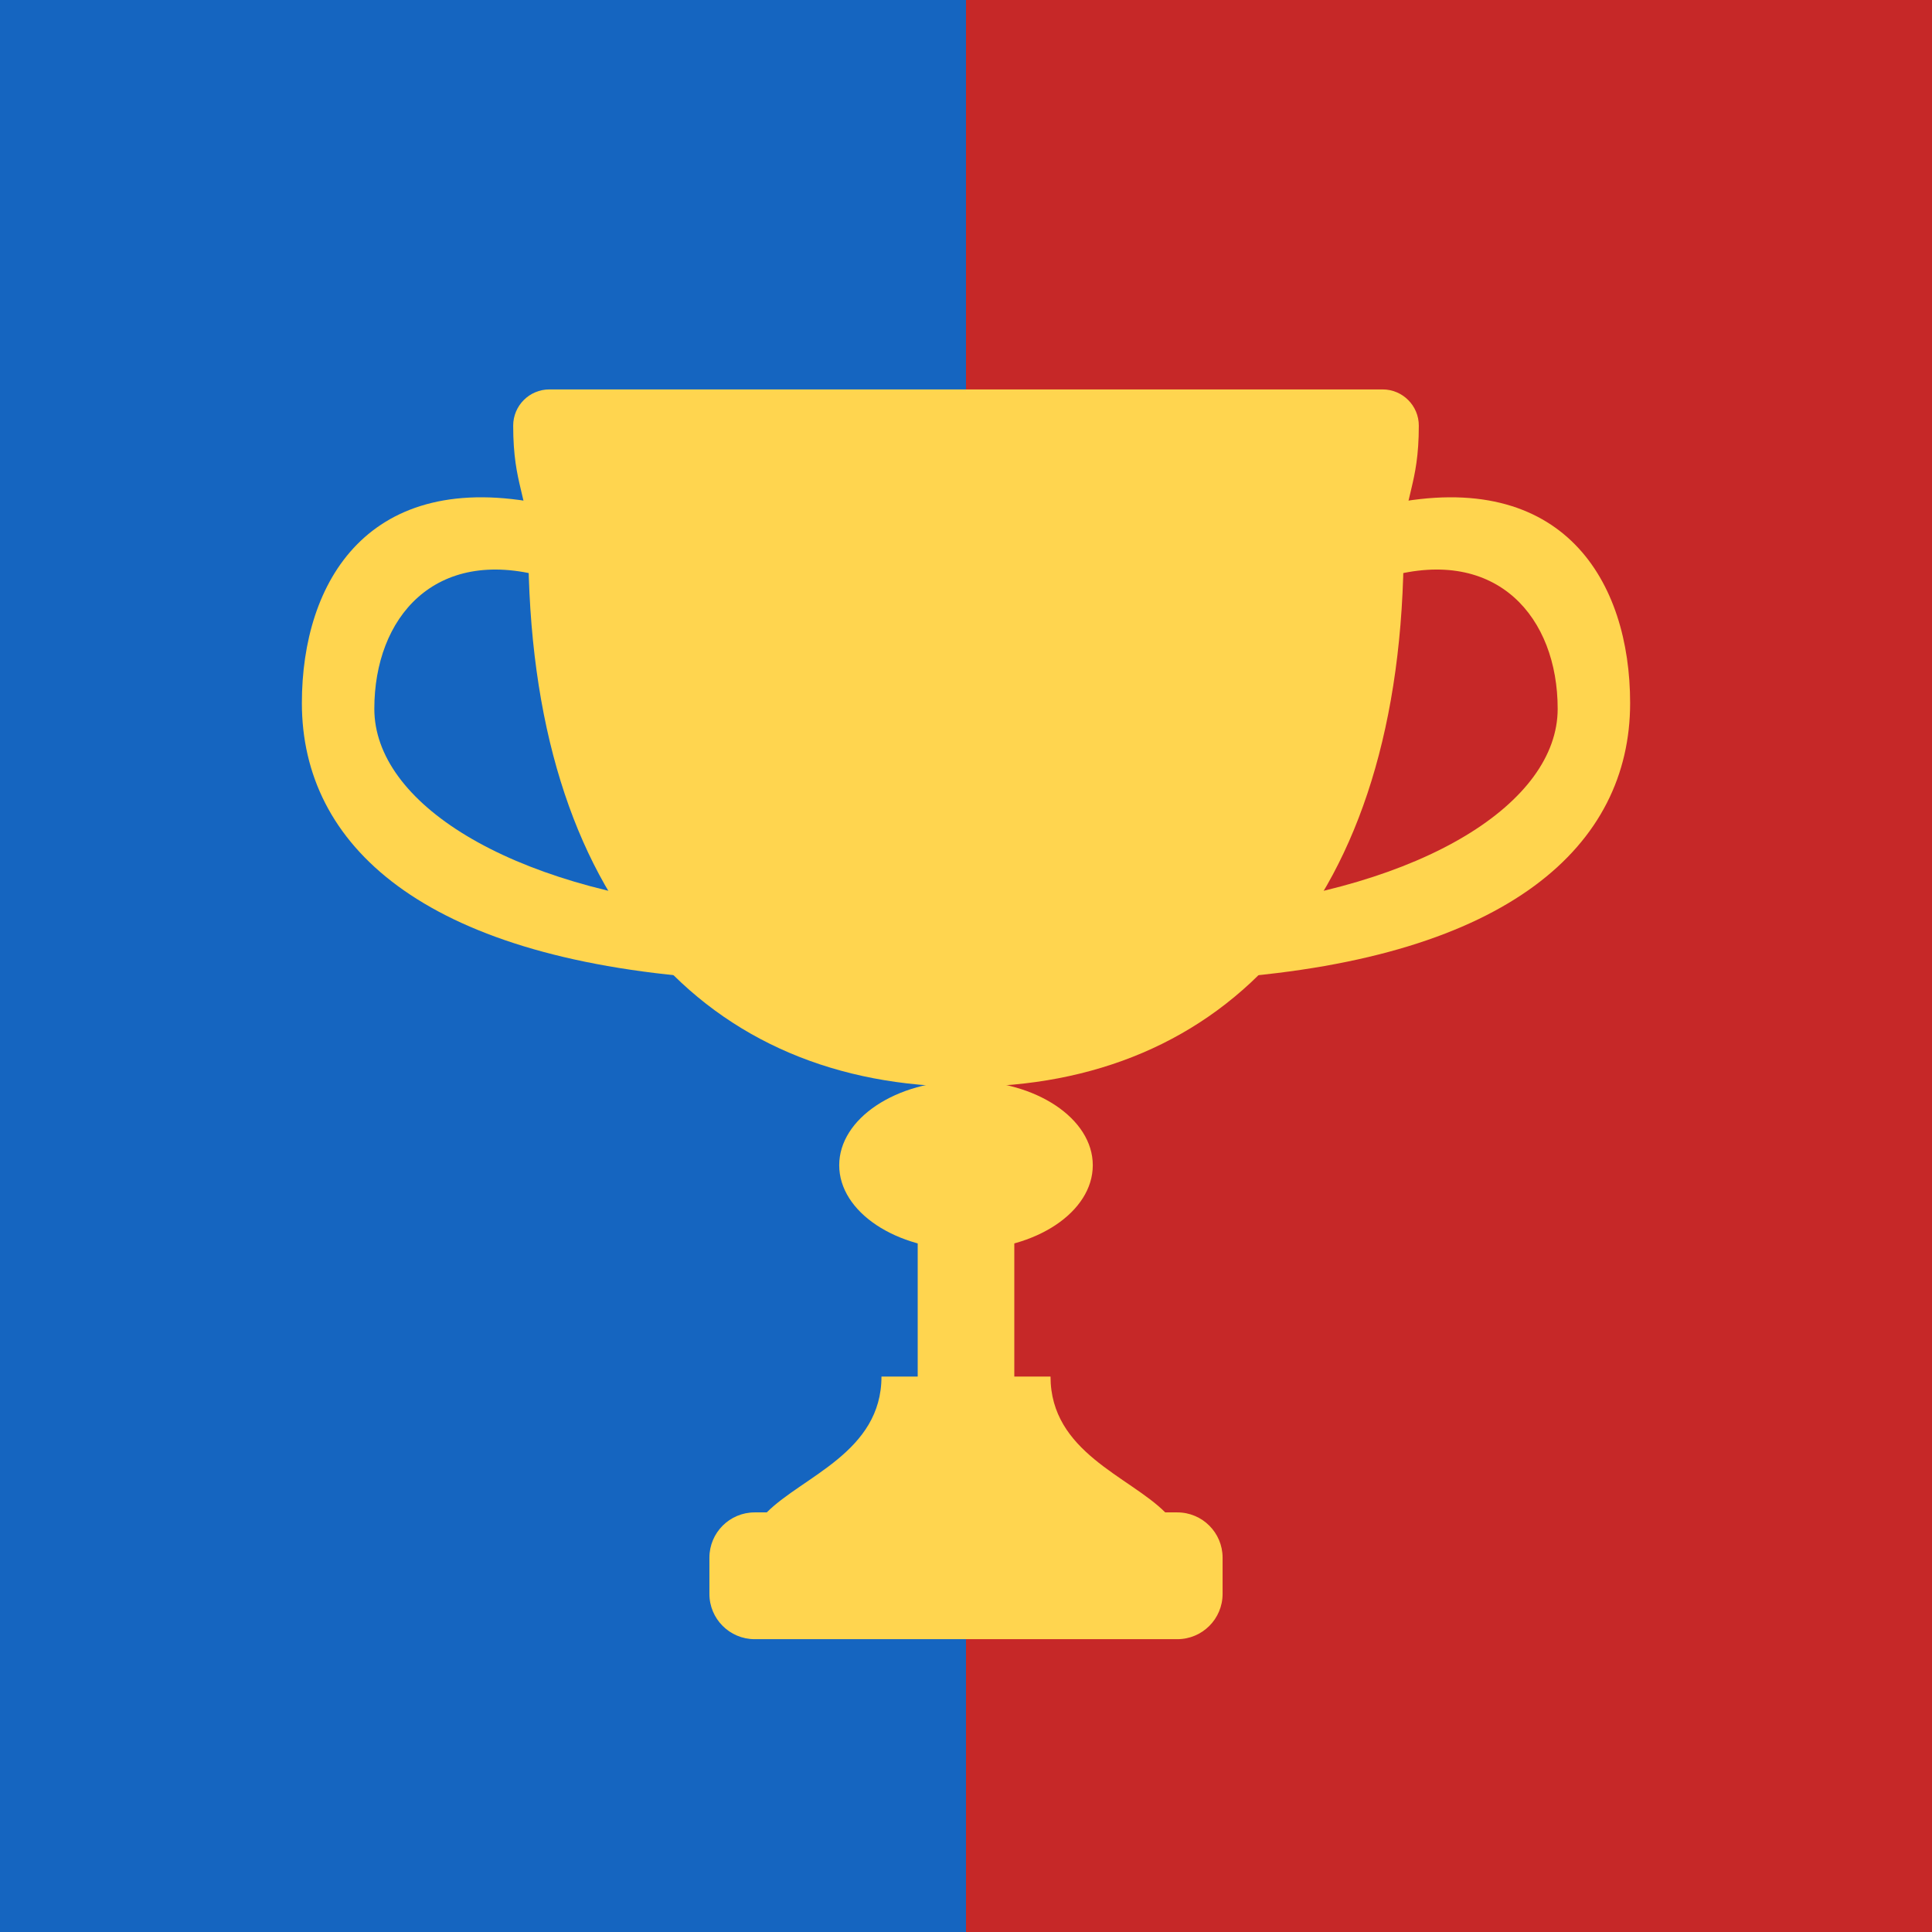
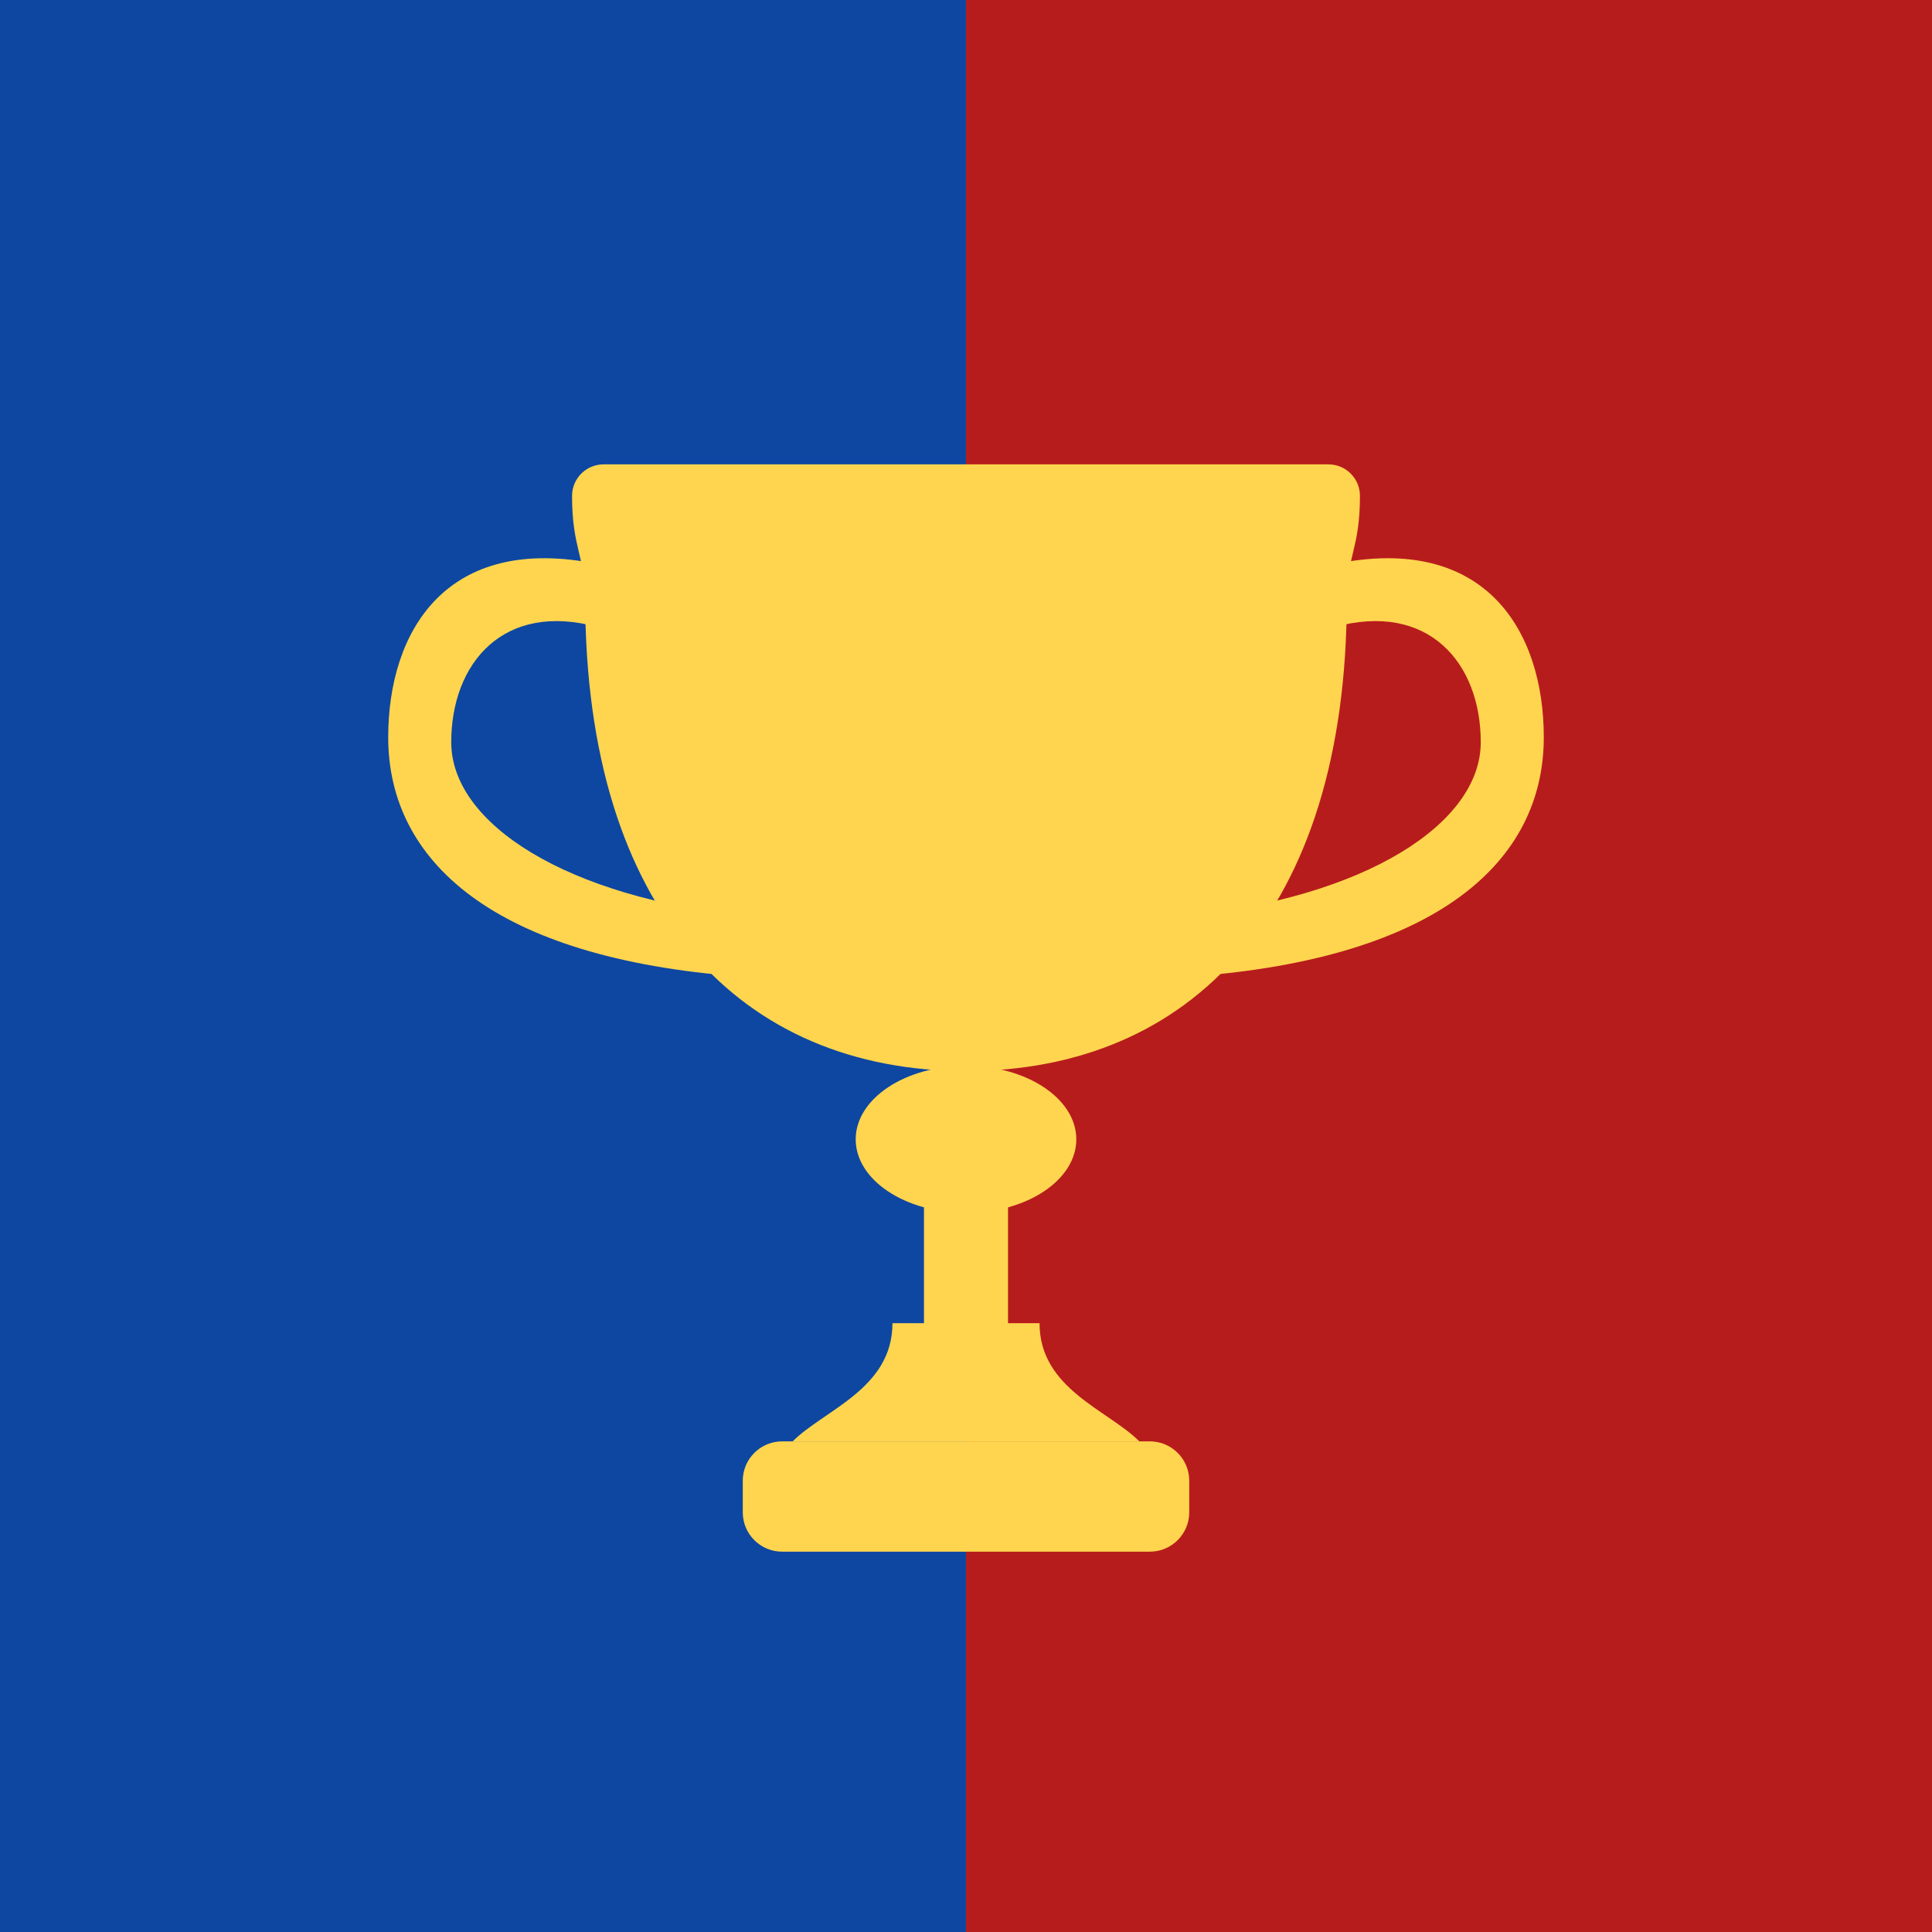
<svg xmlns="http://www.w3.org/2000/svg" viewBox="0 0 64 64" width="64" height="64">
-   <rect width="32" height="64" fill="#1565c0" />
-   <rect x="32" width="32" height="64" fill="#c62828" />
+   <rect width="32" height="64" fill="#0d47a1" />
+   <rect x="32" width="32" height="64" fill="#b71c1c" />
  <g fill="#ffd54f">
-     <path d="M18 16.70 C12.20 15.50 10 19.27 10 23.29 C10 28 14 31.70 23.40 32.40 L23.70 30.10 C16.80 29.40 12.40 26.58 12.40 23.48 C12.40 20.46 14.40 18.10 18 19.10 Z" />
-     <g transform="translate(64,0) scale(-1,1)">
+     <g transform="translate(32,32) scale(0.87) translate(-32,-32)">
      <path d="M18 16.70 C12.20 15.50 10 19.27 10 23.29 C10 28 14 31.70 23.40 32.40 L23.70 30.10 C16.80 29.40 12.40 26.58 12.40 23.48 C12.40 20.46 14.40 18.10 18 19.10 Z" />
+       <g transform="translate(64,0) scale(-1,1)">
+         <path d="M18 16.70 C12.20 15.50 10 19.27 10 23.29 C10 28 14 31.70 23.40 32.40 L23.70 30.10 C16.80 29.40 12.40 26.58 12.40 23.48 C12.40 20.46 14.40 18.10 18 19.10 Z" />
+       </g>
+       <path d="M18.20 12.90 H45.80 A1.20 1.20 0 0 1 47 14.10 C47 16.10 46.50 16.40 46.50 18 C46.50 30 40.50 36 32 36 C23.50 36 17.50 30 17.50 18 C17.50 16.40 17 16.10 17 14.10 A1.20 1.20 0 0 1 18.20 12.90 Z" />
+       <ellipse cx="32" cy="38.6" rx="4.2" ry="2.8" />
+       <rect x="30.4" y="40" width="3.2" height="6" />
+       <path d="M29.2 45.6 C29.2 48.1 26.6 48.9 25.4 50.1 H38.6 C37.4 48.9 34.8 48.1 34.8 45.6 Z" />
+       <rect x="23.5" y="50.1" width="17" height="4.2" rx="1.5" />
    </g>
-     <path d="M18.20 12.90 H45.80 A1.20 1.20 0 0 1 47 14.10 C47 16.10 46.50 16.40 46.50 18 C46.50 30 40.50 36 32 36 C23.50 36 17.50 30 17.50 18 C17.50 16.40 17 16.10 17 14.10 A1.20 1.20 0 0 1 18.20 12.90 Z" />
-     <ellipse cx="32" cy="38.6" rx="4.2" ry="2.8" />
-     <rect x="30.4" y="40" width="3.2" height="6" />
-     <path d="M29.2 45.6 C29.2 48.1 26.6 48.9 25.4 50.1 H38.6 C37.4 48.9 34.8 48.1 34.8 45.6 Z" />
-     <rect x="23.5" y="50.1" width="17" height="4.2" rx="1.5" />
  </g>
</svg>
